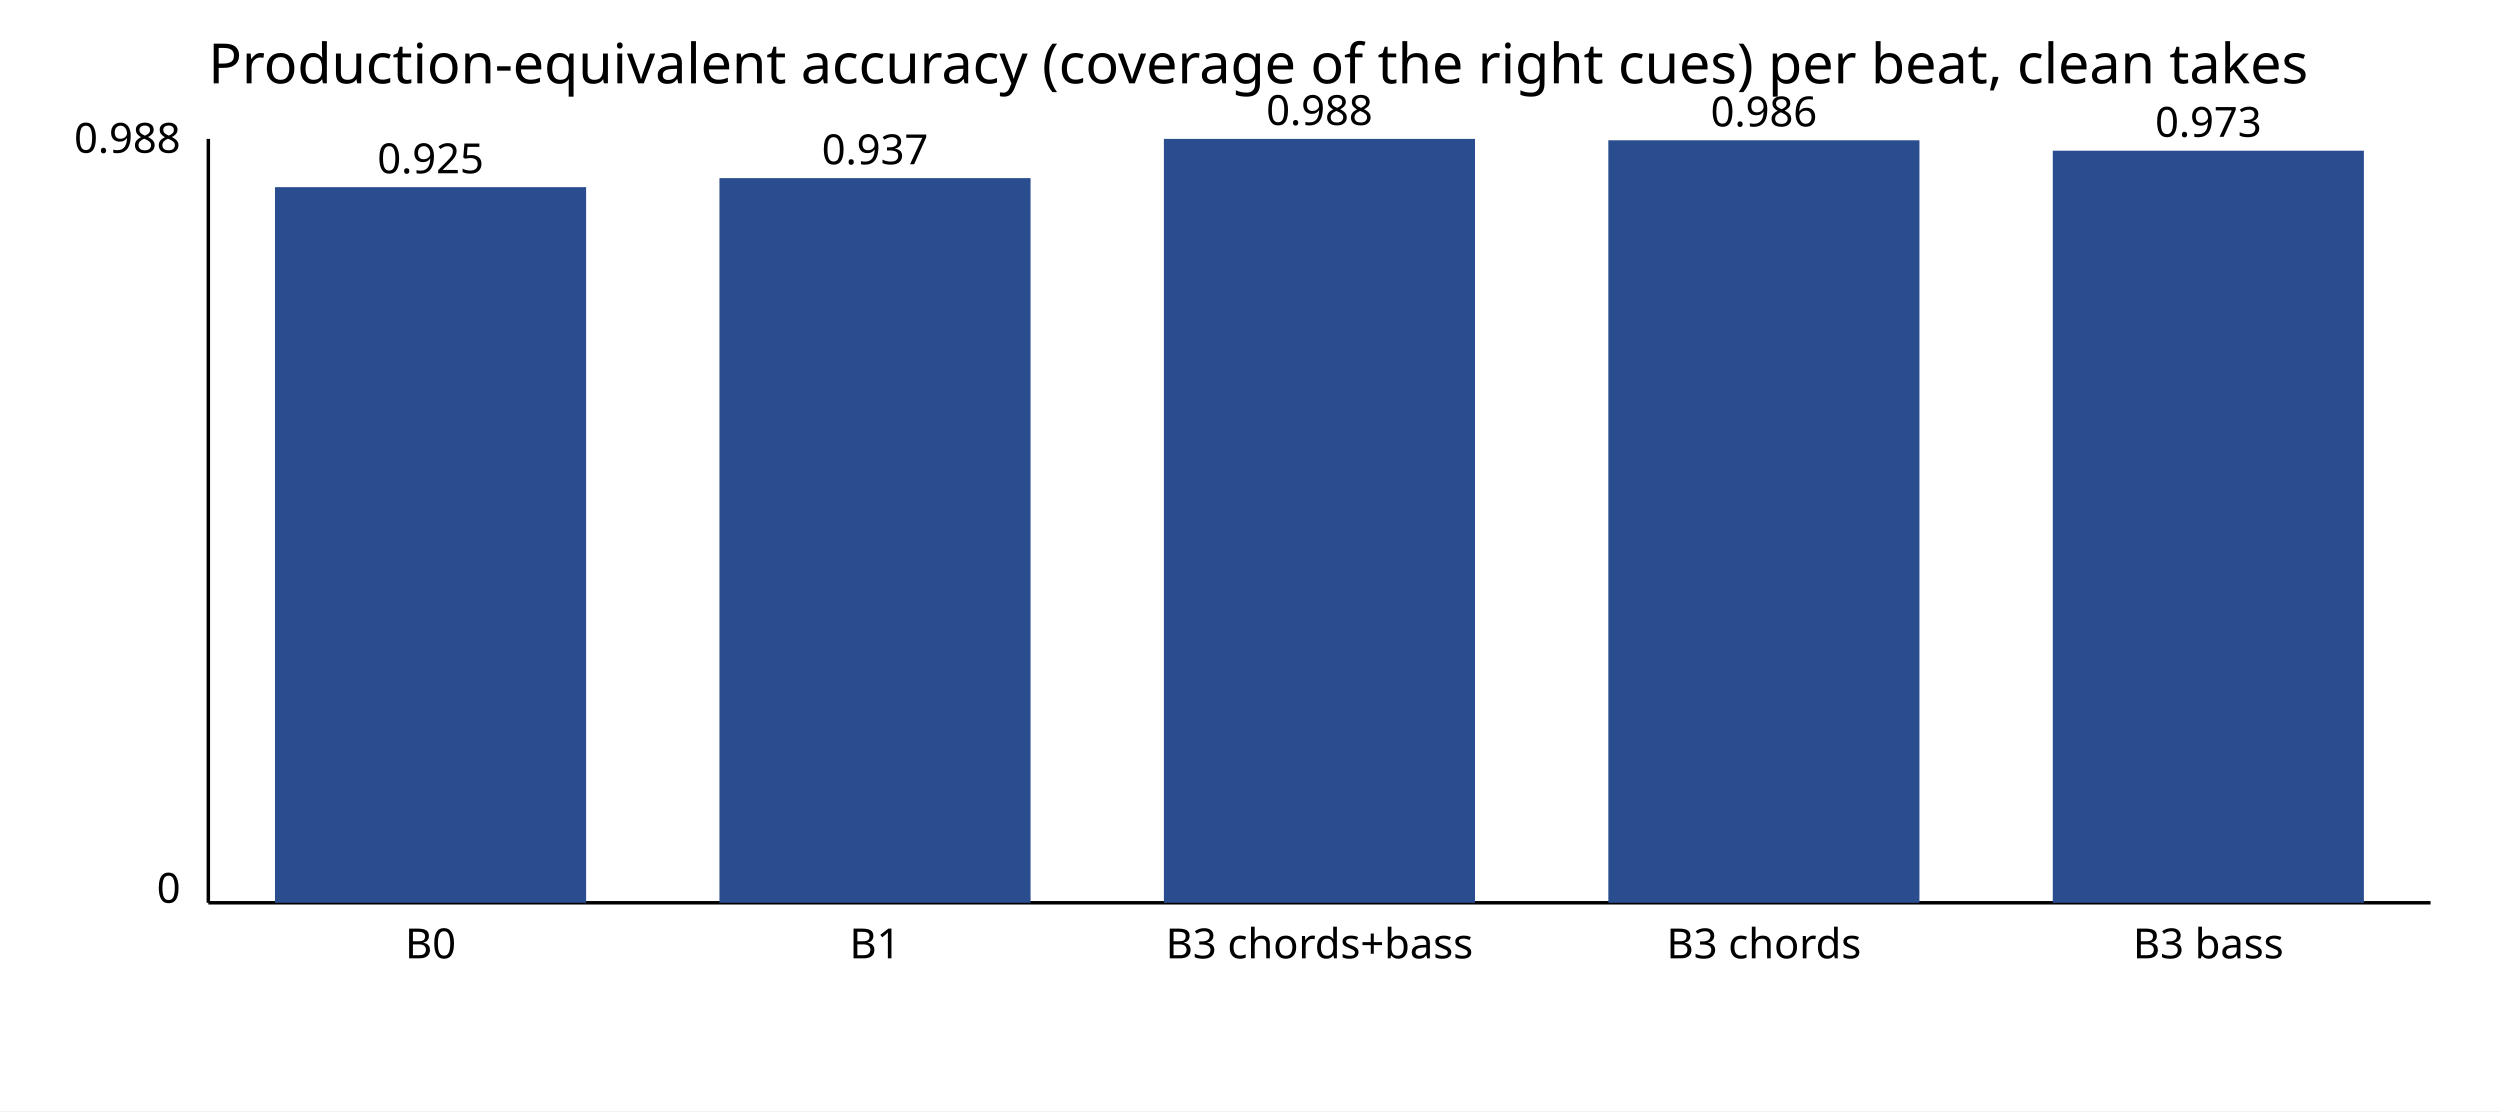
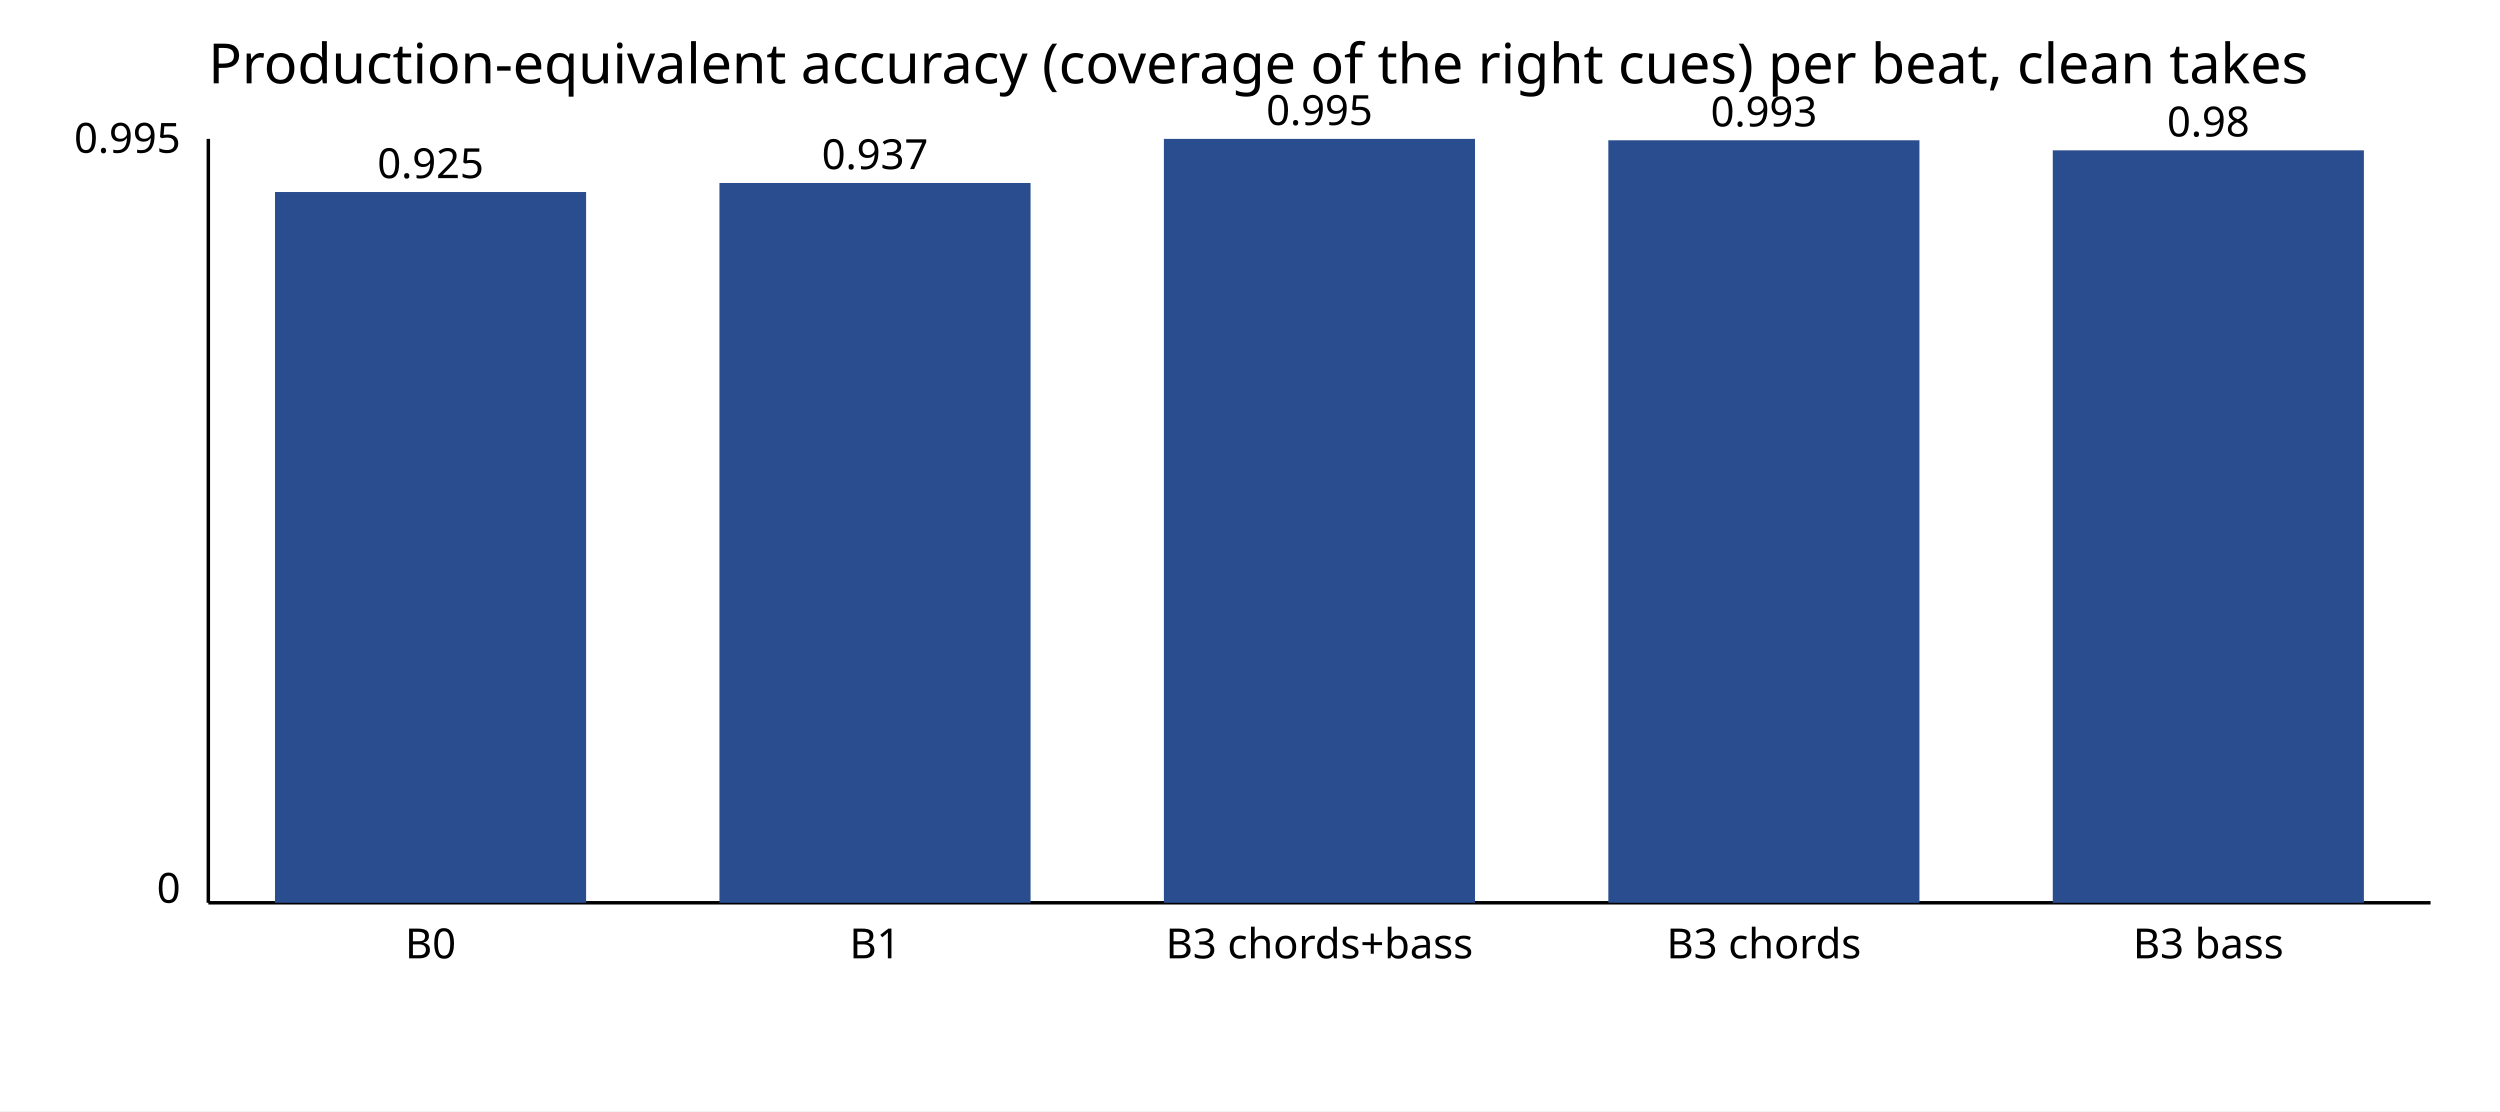
<svg xmlns="http://www.w3.org/2000/svg" width="720" height="320" font-family="sans-serif" font-size="12">
  <rect width="720" height="320" fill="white" />
  <text x="60" y="24" font-size="16">Production-equivalent accuracy (coverage of the right cues) per beat, clean takes</text>
  <line x1="60" y1="260" x2="700" y2="260" stroke="black" />
  <line x1="60" y1="40" x2="60" y2="260" stroke="black" />
-   <text x="52" y="44" text-anchor="end">0.988</text>
+   <text x="52" y="44" text-anchor="end">0.995</text>
  <text x="52" y="260" text-anchor="end">0</text>
-   <rect x="79.2" y="53.9" width="89.6" height="206.1" fill="#2a4d8f" />
-   <text x="124.0" y="49.9" text-anchor="middle">0.925</text>
+   <rect x="79.2" y="55.3" width="89.6" height="204.7" fill="#2a4d8f" />
+   <text x="124.0" y="51.3" text-anchor="middle">0.925</text>
  <text x="124.0" y="276" text-anchor="middle">B0</text>
-   <rect x="207.2" y="51.3" width="89.6" height="208.7" fill="#2a4d8f" />
-   <text x="252.0" y="47.3" text-anchor="middle">0.937</text>
+   <rect x="207.2" y="52.7" width="89.6" height="207.3" fill="#2a4d8f" />
+   <text x="252.0" y="48.7" text-anchor="middle">0.937</text>
  <text x="252.0" y="276" text-anchor="middle">B1</text>
  <rect x="335.2" y="40.0" width="89.6" height="220.0" fill="#2a4d8f" />
-   <text x="380.0" y="36.0" text-anchor="middle">0.988</text>
+   <text x="380.0" y="36.0" text-anchor="middle">0.995</text>
  <text x="380.0" y="276" text-anchor="middle">B3 chords+bass</text>
  <rect x="463.2" y="40.4" width="89.6" height="219.6" fill="#2a4d8f" />
-   <text x="508.0" y="36.4" text-anchor="middle">0.986</text>
+   <text x="508.0" y="36.4" text-anchor="middle">0.993</text>
  <text x="508.0" y="276" text-anchor="middle">B3 chords</text>
-   <rect x="591.2" y="43.4" width="89.6" height="216.6" fill="#2a4d8f" />
-   <text x="636.0" y="39.4" text-anchor="middle">0.973</text>
+   <rect x="591.2" y="43.3" width="89.6" height="216.7" fill="#2a4d8f" />
+   <text x="636.0" y="39.3" text-anchor="middle">0.98</text>
  <text x="636.0" y="276" text-anchor="middle">B3 bass</text>
</svg>
